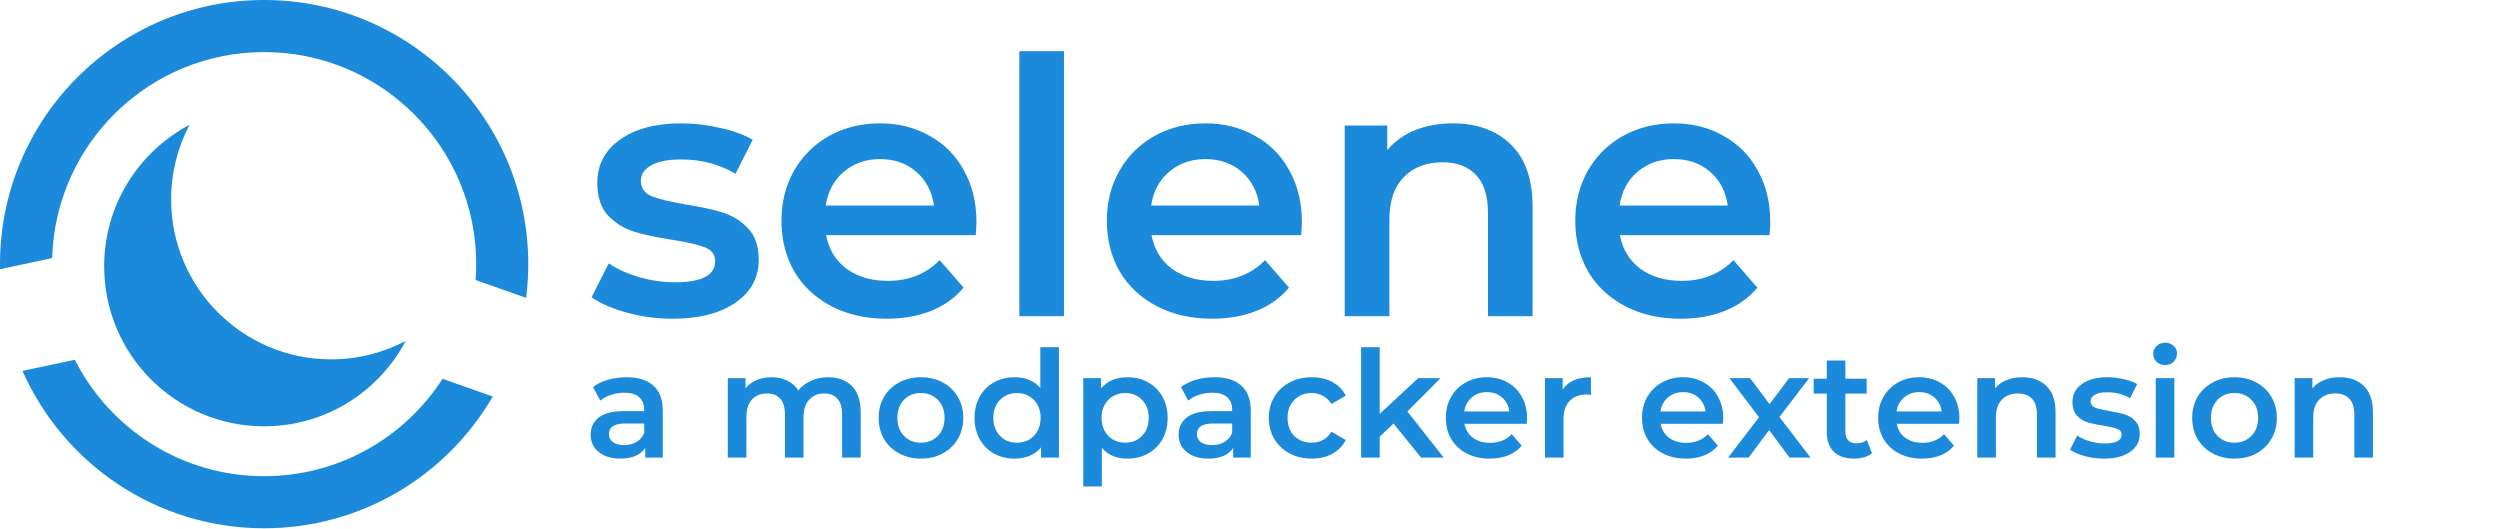
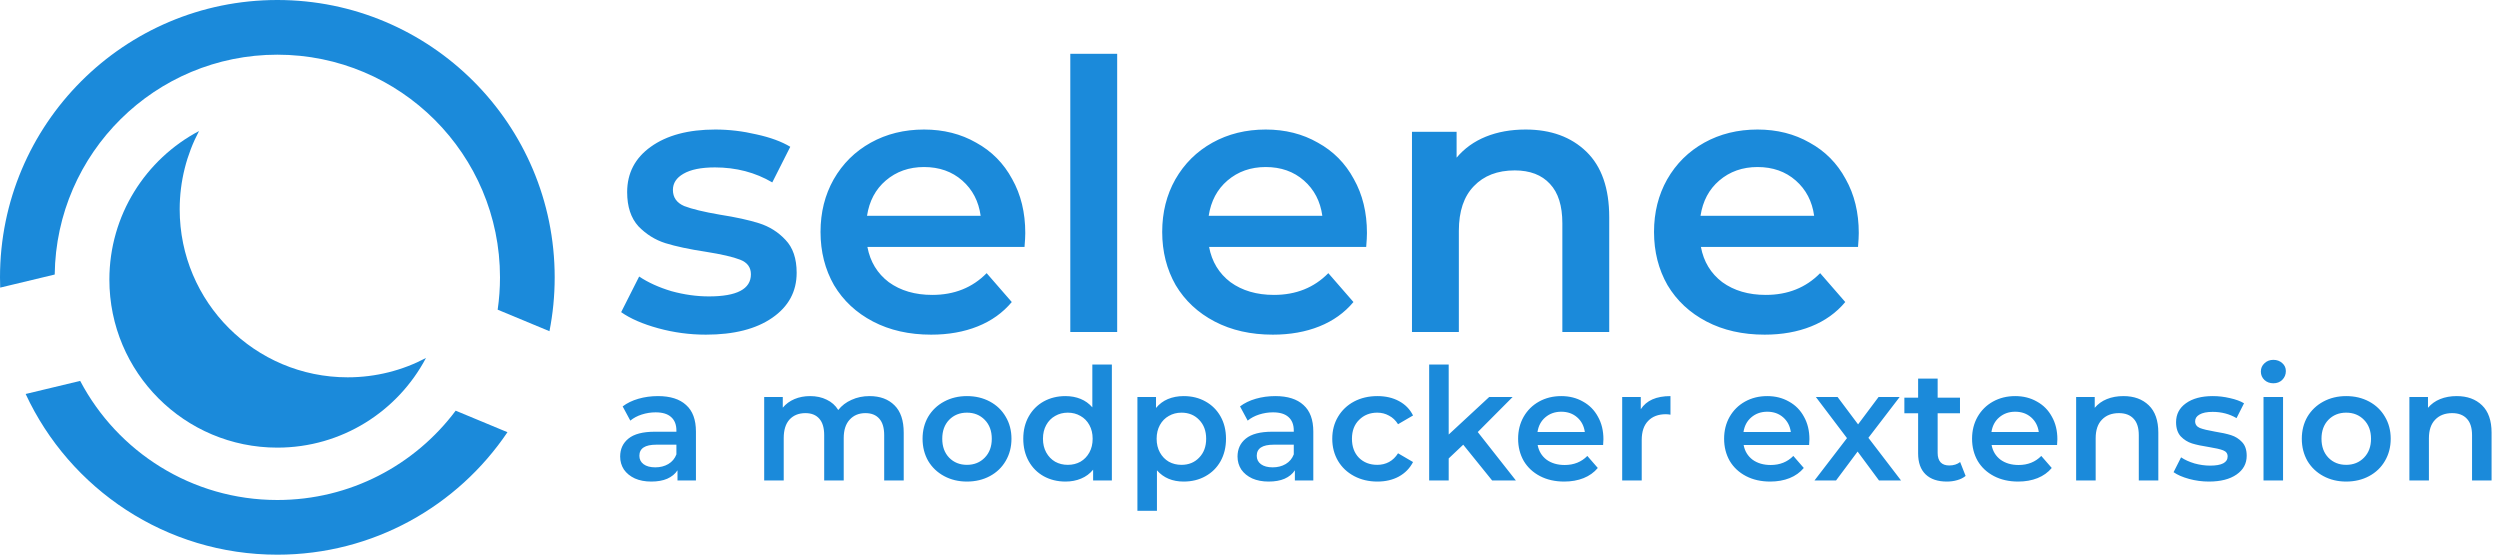
- <svg xmlns="http://www.w3.org/2000/svg" width="672" height="142" viewBox="0 0 672 142" fill="none">
-   <path fill-rule="evenodd" clip-rule="evenodd" d="M141.426 80.068C141.805 77.099 142 74.072 142 71C142 31.788 110.212 0 71 0C31.788 0 0 31.788 0 71C0 71.451 0.004 71.9 0.013 72.349L14.023 69.371C14.885 38.644 40.065 14 71 14C102.48 14 128 39.52 128 71C128 72.436 127.947 73.859 127.843 75.268L141.426 80.068ZM132.448 106.592L118.955 101.824C108.812 117.571 91.124 128 71 128C48.767 128 29.507 115.271 20.11 96.703L6.037 99.694C17.06 124.613 41.999 142 71 142C97.242 142 120.159 127.763 132.448 106.592Z" fill="#1B8ADA" />
+ <svg xmlns="http://www.w3.org/2000/svg" width="640" height="142" viewBox="0 0 640 142" fill="none">
+   <path fill-rule="evenodd" clip-rule="evenodd" d="M140.662 84.789C141.54 80.329 142 75.718 142 71C142 31.788 110.212 0 71 0C31.788 0 0 31.788 0 71C0 71.88 0.016 72.757 0.048 73.629L14.005 70.28C14.39 39.132 39.76 14 71 14C102.48 14 128 39.52 128 71C128 73.812 127.796 76.576 127.403 79.279L140.662 84.789ZM137.195 96.727L135.954 99.715C136.39 98.73 136.804 97.734 137.195 96.727ZM129.911 110.643L116.654 105.134C106.258 119.016 89.678 128 71 128C49.091 128 30.068 115.639 20.527 97.51L6.566 100.86C17.843 125.154 42.454 142 71 142C95.531 142 117.156 129.559 129.911 110.643ZM1.62 86.152C1.835 87.142 2.071 88.124 2.327 89.097L1.62 86.152Z" fill="#1B8ADA" />
  <path fill-rule="evenodd" clip-rule="evenodd" d="M109.049 91.643C103.063 94.804 96.24 96.593 89 96.593C65.252 96.593 46 77.341 46 53.593C46 46.353 47.79 39.53 50.95 33.544C37.302 40.75 28 55.086 28 71.593C28 95.341 47.252 114.593 71 114.593C87.508 114.593 101.843 105.291 109.049 91.643Z" fill="#1B8ADA" />
  <path d="M180.712 85.672C176.552 85.672 172.488 85.128 168.52 84.04C164.552 82.952 161.384 81.576 159.016 79.912L163.624 70.792C165.928 72.328 168.68 73.576 171.88 74.536C175.144 75.432 178.344 75.88 181.48 75.88C188.648 75.88 192.232 73.992 192.232 70.216C192.232 68.424 191.304 67.176 189.448 66.472C187.656 65.768 184.744 65.096 180.712 64.456C176.488 63.816 173.032 63.08 170.344 62.248C167.72 61.416 165.416 59.976 163.432 57.928C161.512 55.816 160.552 52.904 160.552 49.192C160.552 44.328 162.568 40.456 166.6 37.576C170.696 34.632 176.2 33.16 183.112 33.16C186.632 33.16 190.152 33.576 193.672 34.408C197.192 35.176 200.072 36.232 202.312 37.576L197.704 46.696C193.352 44.136 188.456 42.856 183.016 42.856C179.496 42.856 176.808 43.4 174.952 44.488C173.16 45.512 172.264 46.888 172.264 48.616C172.264 50.536 173.224 51.912 175.144 52.744C177.128 53.512 180.168 54.248 184.264 54.952C188.36 55.592 191.72 56.328 194.344 57.16C196.968 57.992 199.208 59.4 201.064 61.384C202.984 63.368 203.944 66.184 203.944 69.832C203.944 74.632 201.864 78.472 197.704 81.352C193.544 84.232 187.88 85.672 180.712 85.672ZM262.47 59.656C262.47 60.488 262.406 61.672 262.278 63.208H222.054C222.758 66.984 224.582 69.992 227.526 72.232C230.534 74.408 234.246 75.496 238.662 75.496C244.294 75.496 248.934 73.64 252.582 69.928L259.014 77.32C256.71 80.072 253.798 82.152 250.278 83.56C246.758 84.968 242.79 85.672 238.374 85.672C232.742 85.672 227.782 84.552 223.494 82.312C219.206 80.072 215.878 76.968 213.51 73C211.206 68.968 210.054 64.424 210.054 59.368C210.054 54.376 211.174 49.896 213.414 45.928C215.718 41.896 218.886 38.76 222.918 36.52C226.95 34.28 231.494 33.16 236.55 33.16C241.542 33.16 245.99 34.28 249.894 36.52C253.862 38.696 256.934 41.8 259.11 45.832C261.35 49.8 262.47 54.408 262.47 59.656ZM236.55 42.76C232.71 42.76 229.446 43.912 226.758 46.216C224.134 48.456 222.534 51.464 221.958 55.24H251.046C250.534 51.528 248.966 48.52 246.342 46.216C243.718 43.912 240.454 42.76 236.55 42.76ZM273.997 13.768H285.997V85H273.997V13.768ZM349.939 59.656C349.939 60.488 349.875 61.672 349.747 63.208H309.523C310.227 66.984 312.051 69.992 314.995 72.232C318.003 74.408 321.715 75.496 326.131 75.496C331.763 75.496 336.403 73.64 340.051 69.928L346.483 77.32C344.179 80.072 341.267 82.152 337.747 83.56C334.227 84.968 330.259 85.672 325.843 85.672C320.211 85.672 315.251 84.552 310.963 82.312C306.675 80.072 303.347 76.968 300.979 73C298.675 68.968 297.523 64.424 297.523 59.368C297.523 54.376 298.643 49.896 300.883 45.928C303.187 41.896 306.355 38.76 310.387 36.52C314.419 34.28 318.963 33.16 324.019 33.16C329.011 33.16 333.459 34.28 337.363 36.52C341.331 38.696 344.403 41.8 346.579 45.832C348.819 49.8 349.939 54.408 349.939 59.656ZM324.019 42.76C320.179 42.76 316.915 43.912 314.227 46.216C311.603 48.456 310.003 51.464 309.427 55.24H338.515C338.003 51.528 336.435 48.52 333.811 46.216C331.187 43.912 327.923 42.76 324.019 42.76ZM390.554 33.16C397.018 33.16 402.202 35.048 406.106 38.824C410.01 42.6 411.962 48.2 411.962 55.624V85H399.962V57.16C399.962 52.68 398.906 49.32 396.794 47.08C394.682 44.776 391.674 43.624 387.77 43.624C383.354 43.624 379.866 44.968 377.306 47.656C374.746 50.28 373.466 54.088 373.466 59.08V85H361.466V33.736H372.89V40.36C374.874 37.992 377.37 36.2 380.378 34.984C383.386 33.768 386.778 33.16 390.554 33.16ZM475.845 59.656C475.845 60.488 475.781 61.672 475.653 63.208H435.429C436.133 66.984 437.957 69.992 440.901 72.232C443.909 74.408 447.621 75.496 452.037 75.496C457.669 75.496 462.309 73.64 465.957 69.928L472.389 77.32C470.085 80.072 467.173 82.152 463.653 83.56C460.133 84.968 456.165 85.672 451.749 85.672C446.117 85.672 441.157 84.552 436.869 82.312C432.581 80.072 429.253 76.968 426.885 73C424.581 68.968 423.429 64.424 423.429 59.368C423.429 54.376 424.549 49.896 426.789 45.928C429.093 41.896 432.261 38.76 436.293 36.52C440.325 34.28 444.869 33.16 449.925 33.16C454.917 33.16 459.365 34.28 463.269 36.52C467.237 38.696 470.309 41.8 472.485 45.832C474.725 49.8 475.845 54.408 475.845 59.656ZM449.925 42.76C446.085 42.76 442.821 43.912 440.133 46.216C437.509 48.456 435.909 51.464 435.333 55.24H464.421C463.909 51.528 462.341 48.52 459.717 46.216C457.093 43.912 453.829 42.76 449.925 42.76Z" fill="#1B8ADA" />
  <path d="M168.44 101.4C171.587 101.4 173.987 102.16 175.64 103.68C177.32 105.173 178.16 107.44 178.16 110.48V123H173.44V120.4C172.827 121.333 171.947 122.053 170.8 122.56C169.68 123.04 168.32 123.28 166.72 123.28C165.12 123.28 163.72 123.013 162.52 122.48C161.32 121.92 160.387 121.16 159.72 120.2C159.08 119.213 158.76 118.107 158.76 116.88C158.76 114.96 159.467 113.427 160.88 112.28C162.32 111.107 164.573 110.52 167.64 110.52H173.16V110.2C173.16 108.707 172.707 107.56 171.8 106.76C170.92 105.96 169.6 105.56 167.84 105.56C166.64 105.56 165.453 105.747 164.28 106.12C163.133 106.493 162.16 107.013 161.36 107.68L159.4 104.04C160.52 103.187 161.867 102.533 163.44 102.08C165.013 101.627 166.68 101.4 168.44 101.4ZM167.76 119.64C169.013 119.64 170.12 119.36 171.08 118.8C172.067 118.213 172.76 117.387 173.16 116.32V113.84H168C165.12 113.84 163.68 114.787 163.68 116.68C163.68 117.587 164.04 118.307 164.76 118.84C165.48 119.373 166.48 119.64 167.76 119.64ZM222.592 101.4C225.285 101.4 227.418 102.187 228.992 103.76C230.565 105.307 231.352 107.64 231.352 110.76V123H226.352V111.4C226.352 109.533 225.938 108.133 225.112 107.2C224.285 106.24 223.098 105.76 221.552 105.76C219.872 105.76 218.525 106.32 217.512 107.44C216.498 108.533 215.992 110.107 215.992 112.16V123H210.992V111.4C210.992 109.533 210.578 108.133 209.752 107.2C208.925 106.24 207.738 105.76 206.192 105.76C204.485 105.76 203.125 106.307 202.112 107.4C201.125 108.493 200.632 110.08 200.632 112.16V123H195.632V101.64H200.392V104.36C201.192 103.4 202.192 102.667 203.392 102.16C204.592 101.653 205.925 101.4 207.392 101.4C208.992 101.4 210.405 101.707 211.632 102.32C212.885 102.907 213.872 103.787 214.592 104.96C215.472 103.84 216.605 102.973 217.992 102.36C219.378 101.72 220.912 101.4 222.592 101.4ZM247.536 123.28C245.376 123.28 243.43 122.813 241.696 121.88C239.963 120.947 238.603 119.653 237.616 118C236.656 116.32 236.176 114.427 236.176 112.32C236.176 110.213 236.656 108.333 237.616 106.68C238.603 105.027 239.963 103.733 241.696 102.8C243.43 101.867 245.376 101.4 247.536 101.4C249.723 101.4 251.683 101.867 253.416 102.8C255.15 103.733 256.496 105.027 257.456 106.68C258.443 108.333 258.936 110.213 258.936 112.32C258.936 114.427 258.443 116.32 257.456 118C256.496 119.653 255.15 120.947 253.416 121.88C251.683 122.813 249.723 123.28 247.536 123.28ZM247.536 119C249.376 119 250.896 118.387 252.096 117.16C253.296 115.933 253.896 114.32 253.896 112.32C253.896 110.32 253.296 108.707 252.096 107.48C250.896 106.253 249.376 105.64 247.536 105.64C245.696 105.64 244.176 106.253 242.976 107.48C241.803 108.707 241.216 110.32 241.216 112.32C241.216 114.32 241.803 115.933 242.976 117.16C244.176 118.387 245.696 119 247.536 119ZM284.638 93.32V123H279.838V120.24C279.011 121.253 277.984 122.013 276.758 122.52C275.558 123.027 274.224 123.28 272.758 123.28C270.704 123.28 268.851 122.827 267.198 121.92C265.571 121.013 264.291 119.733 263.358 118.08C262.424 116.4 261.958 114.48 261.958 112.32C261.958 110.16 262.424 108.253 263.358 106.6C264.291 104.947 265.571 103.667 267.198 102.76C268.851 101.853 270.704 101.4 272.758 101.4C274.171 101.4 275.464 101.64 276.638 102.12C277.811 102.6 278.811 103.32 279.638 104.28V93.32H284.638ZM273.358 119C274.558 119 275.638 118.733 276.598 118.2C277.558 117.64 278.318 116.853 278.878 115.84C279.438 114.827 279.718 113.653 279.718 112.32C279.718 110.987 279.438 109.813 278.878 108.8C278.318 107.787 277.558 107.013 276.598 106.48C275.638 105.92 274.558 105.64 273.358 105.64C272.158 105.64 271.078 105.92 270.118 106.48C269.158 107.013 268.398 107.787 267.838 108.8C267.278 109.813 266.998 110.987 266.998 112.32C266.998 113.653 267.278 114.827 267.838 115.84C268.398 116.853 269.158 117.64 270.118 118.2C271.078 118.733 272.158 119 273.358 119ZM303.018 101.4C305.098 101.4 306.952 101.853 308.578 102.76C310.232 103.667 311.525 104.947 312.458 106.6C313.392 108.253 313.858 110.16 313.858 112.32C313.858 114.48 313.392 116.4 312.458 118.08C311.525 119.733 310.232 121.013 308.578 121.92C306.952 122.827 305.098 123.28 303.018 123.28C300.138 123.28 297.858 122.32 296.178 120.4V130.76H291.178V101.64H295.938V104.44C296.765 103.427 297.778 102.667 298.978 102.16C300.205 101.653 301.552 101.4 303.018 101.4ZM302.458 119C304.298 119 305.805 118.387 306.978 117.16C308.178 115.933 308.778 114.32 308.778 112.32C308.778 110.32 308.178 108.707 306.978 107.48C305.805 106.253 304.298 105.64 302.458 105.64C301.258 105.64 300.178 105.92 299.218 106.48C298.258 107.013 297.498 107.787 296.938 108.8C296.378 109.813 296.098 110.987 296.098 112.32C296.098 113.653 296.378 114.827 296.938 115.84C297.498 116.853 298.258 117.64 299.218 118.2C300.178 118.733 301.258 119 302.458 119ZM326.487 101.4C329.634 101.4 332.034 102.16 333.687 103.68C335.367 105.173 336.207 107.44 336.207 110.48V123H331.487V120.4C330.874 121.333 329.994 122.053 328.847 122.56C327.727 123.04 326.367 123.28 324.767 123.28C323.167 123.28 321.767 123.013 320.567 122.48C319.367 121.92 318.434 121.16 317.767 120.2C317.127 119.213 316.807 118.107 316.807 116.88C316.807 114.96 317.514 113.427 318.927 112.28C320.367 111.107 322.62 110.52 325.687 110.52H331.207V110.2C331.207 108.707 330.754 107.56 329.847 106.76C328.967 105.96 327.647 105.56 325.887 105.56C324.687 105.56 323.5 105.747 322.327 106.12C321.18 106.493 320.207 107.013 319.407 107.68L317.447 104.04C318.567 103.187 319.914 102.533 321.487 102.08C323.06 101.627 324.727 101.4 326.487 101.4ZM325.807 119.64C327.06 119.64 328.167 119.36 329.127 118.8C330.114 118.213 330.807 117.387 331.207 116.32V113.84H326.047C323.167 113.84 321.727 114.787 321.727 116.68C321.727 117.587 322.087 118.307 322.807 118.84C323.527 119.373 324.527 119.64 325.807 119.64ZM352.619 123.28C350.406 123.28 348.419 122.813 346.659 121.88C344.899 120.947 343.526 119.653 342.539 118C341.552 116.32 341.059 114.427 341.059 112.32C341.059 110.213 341.552 108.333 342.539 106.68C343.526 105.027 344.886 103.733 346.619 102.8C348.379 101.867 350.379 101.4 352.619 101.4C354.726 101.4 356.566 101.827 358.139 102.68C359.739 103.533 360.939 104.76 361.739 106.36L357.899 108.6C357.286 107.613 356.512 106.88 355.579 106.4C354.672 105.893 353.672 105.64 352.579 105.64C350.712 105.64 349.166 106.253 347.939 107.48C346.712 108.68 346.099 110.293 346.099 112.32C346.099 114.347 346.699 115.973 347.899 117.2C349.126 118.4 350.686 119 352.579 119C353.672 119 354.672 118.76 355.579 118.28C356.512 117.773 357.286 117.027 357.899 116.04L361.739 118.28C360.912 119.88 359.699 121.12 358.099 122C356.526 122.853 354.699 123.28 352.619 123.28ZM374.586 113.84L370.866 117.36V123H365.866V93.32H370.866V111.24L381.226 101.64H387.226L378.306 110.6L388.066 123H381.986L374.586 113.84ZM410.477 112.44C410.477 112.787 410.451 113.28 410.397 113.92H393.637C393.931 115.493 394.691 116.747 395.917 117.68C397.171 118.587 398.717 119.04 400.557 119.04C402.904 119.04 404.837 118.267 406.357 116.72L409.037 119.8C408.077 120.947 406.864 121.813 405.397 122.4C403.931 122.987 402.277 123.28 400.437 123.28C398.091 123.28 396.024 122.813 394.237 121.88C392.451 120.947 391.064 119.653 390.077 118C389.117 116.32 388.637 114.427 388.637 112.32C388.637 110.24 389.104 108.373 390.037 106.72C390.997 105.04 392.317 103.733 393.997 102.8C395.677 101.867 397.571 101.4 399.677 101.4C401.757 101.4 403.611 101.867 405.237 102.8C406.891 103.707 408.171 105 409.077 106.68C410.011 108.333 410.477 110.253 410.477 112.44ZM399.677 105.4C398.077 105.4 396.717 105.88 395.597 106.84C394.504 107.773 393.837 109.027 393.597 110.6H405.717C405.504 109.053 404.851 107.8 403.757 106.84C402.664 105.88 401.304 105.4 399.677 105.4ZM420.04 104.76C421.48 102.52 424.013 101.4 427.64 101.4V106.16C427.213 106.08 426.827 106.04 426.48 106.04C424.533 106.04 423.013 106.613 421.92 107.76C420.827 108.88 420.28 110.507 420.28 112.64V123H415.28V101.64H420.04V104.76ZM463.212 112.44C463.212 112.787 463.185 113.28 463.132 113.92H446.372C446.665 115.493 447.425 116.747 448.652 117.68C449.905 118.587 451.452 119.04 453.292 119.04C455.638 119.04 457.572 118.267 459.092 116.72L461.772 119.8C460.812 120.947 459.598 121.813 458.132 122.4C456.665 122.987 455.012 123.28 453.172 123.28C450.825 123.28 448.758 122.813 446.972 121.88C445.185 120.947 443.798 119.653 442.812 118C441.852 116.32 441.372 114.427 441.372 112.32C441.372 110.24 441.838 108.373 442.772 106.72C443.732 105.04 445.052 103.733 446.732 102.8C448.412 101.867 450.305 101.4 452.412 101.4C454.492 101.4 456.345 101.867 457.972 102.8C459.625 103.707 460.905 105 461.812 106.68C462.745 108.333 463.212 110.253 463.212 112.44ZM452.412 105.4C450.812 105.4 449.452 105.88 448.332 106.84C447.238 107.773 446.572 109.027 446.332 110.6H458.452C458.238 109.053 457.585 107.8 456.492 106.84C455.398 105.88 454.038 105.4 452.412 105.4ZM481.028 123L475.548 115.6L470.028 123H464.508L472.828 112.16L464.868 101.64H470.428L475.668 108.64L480.908 101.64H486.308L478.308 112.08L486.668 123H481.028ZM503.198 121.84C502.611 122.32 501.891 122.68 501.038 122.92C500.211 123.16 499.331 123.28 498.398 123.28C496.051 123.28 494.238 122.667 492.958 121.44C491.678 120.213 491.038 118.427 491.038 116.08V105.8H487.518V101.8H491.038V96.92H496.038V101.8H501.758V105.8H496.038V115.96C496.038 117 496.291 117.8 496.798 118.36C497.305 118.893 498.038 119.16 498.998 119.16C500.118 119.16 501.051 118.867 501.798 118.28L503.198 121.84ZM526.688 112.44C526.688 112.787 526.661 113.28 526.608 113.92H509.848C510.141 115.493 510.901 116.747 512.128 117.68C513.381 118.587 514.928 119.04 516.768 119.04C519.115 119.04 521.048 118.267 522.568 116.72L525.248 119.8C524.288 120.947 523.075 121.813 521.608 122.4C520.141 122.987 518.488 123.28 516.648 123.28C514.301 123.28 512.235 122.813 510.448 121.88C508.661 120.947 507.275 119.653 506.288 118C505.328 116.32 504.848 114.427 504.848 112.32C504.848 110.24 505.315 108.373 506.248 106.72C507.208 105.04 508.528 103.733 510.208 102.8C511.888 101.867 513.781 101.4 515.888 101.4C517.968 101.4 519.821 101.867 521.448 102.8C523.101 103.707 524.381 105 525.288 106.68C526.221 108.333 526.688 110.253 526.688 112.44ZM515.888 105.4C514.288 105.4 512.928 105.88 511.808 106.84C510.715 107.773 510.048 109.027 509.808 110.6H521.928C521.715 109.053 521.061 107.8 519.968 106.84C518.875 105.88 517.515 105.4 515.888 105.4ZM543.611 101.4C546.304 101.4 548.464 102.187 550.091 103.76C551.718 105.333 552.531 107.667 552.531 110.76V123H547.531V111.4C547.531 109.533 547.091 108.133 546.211 107.2C545.331 106.24 544.078 105.76 542.451 105.76C540.611 105.76 539.158 106.32 538.091 107.44C537.024 108.533 536.491 110.12 536.491 112.2V123H531.491V101.64H536.251V104.4C537.078 103.413 538.118 102.667 539.371 102.16C540.624 101.653 542.038 101.4 543.611 101.4ZM565.474 123.28C563.74 123.28 562.047 123.053 560.394 122.6C558.74 122.147 557.42 121.573 556.434 120.88L558.354 117.08C559.314 117.72 560.46 118.24 561.794 118.64C563.154 119.013 564.487 119.2 565.794 119.2C568.78 119.2 570.274 118.413 570.274 116.84C570.274 116.093 569.887 115.573 569.114 115.28C568.367 114.987 567.154 114.707 565.474 114.44C563.714 114.173 562.274 113.867 561.154 113.52C560.06 113.173 559.1 112.573 558.274 111.72C557.474 110.84 557.074 109.627 557.074 108.08C557.074 106.053 557.914 104.44 559.594 103.24C561.3 102.013 563.594 101.4 566.474 101.4C567.94 101.4 569.407 101.573 570.874 101.92C572.34 102.24 573.54 102.68 574.474 103.24L572.554 107.04C570.74 105.973 568.7 105.44 566.434 105.44C564.967 105.44 563.847 105.667 563.074 106.12C562.327 106.547 561.954 107.12 561.954 107.84C561.954 108.64 562.354 109.213 563.154 109.56C563.98 109.88 565.247 110.187 566.954 110.48C568.66 110.747 570.06 111.053 571.154 111.4C572.247 111.747 573.18 112.333 573.954 113.16C574.754 113.987 575.154 115.16 575.154 116.68C575.154 118.68 574.287 120.28 572.554 121.48C570.82 122.68 568.46 123.28 565.474 123.28ZM579.46 101.64H584.46V123H579.46V101.64ZM581.98 98.12C581.073 98.12 580.313 97.84 579.7 97.28C579.086 96.693 578.78 95.973 578.78 95.12C578.78 94.267 579.086 93.56 579.7 93C580.313 92.413 581.073 92.12 581.98 92.12C582.886 92.12 583.646 92.4 584.26 92.96C584.873 93.493 585.18 94.173 585.18 95C585.18 95.88 584.873 96.627 584.26 97.24C583.673 97.827 582.913 98.12 581.98 98.12ZM600.622 123.28C598.462 123.28 596.516 122.813 594.782 121.88C593.049 120.947 591.689 119.653 590.702 118C589.742 116.32 589.262 114.427 589.262 112.32C589.262 110.213 589.742 108.333 590.702 106.68C591.689 105.027 593.049 103.733 594.782 102.8C596.516 101.867 598.462 101.4 600.622 101.4C602.809 101.4 604.769 101.867 606.502 102.8C608.236 103.733 609.582 105.027 610.542 106.68C611.529 108.333 612.022 110.213 612.022 112.32C612.022 114.427 611.529 116.32 610.542 118C609.582 119.653 608.236 120.947 606.502 121.88C604.769 122.813 602.809 123.28 600.622 123.28ZM600.622 119C602.462 119 603.982 118.387 605.182 117.16C606.382 115.933 606.982 114.32 606.982 112.32C606.982 110.32 606.382 108.707 605.182 107.48C603.982 106.253 602.462 105.64 600.622 105.64C598.782 105.64 597.262 106.253 596.062 107.48C594.889 108.707 594.302 110.32 594.302 112.32C594.302 114.32 594.889 115.933 596.062 117.16C597.262 118.387 598.782 119 600.622 119ZM628.923 101.4C631.617 101.4 633.777 102.187 635.403 103.76C637.03 105.333 637.843 107.667 637.843 110.76V123H632.843V111.4C632.843 109.533 632.403 108.133 631.523 107.2C630.643 106.24 629.39 105.76 627.763 105.76C625.923 105.76 624.47 106.32 623.403 107.44C622.337 108.533 621.803 110.12 621.803 112.2V123H616.803V101.64H621.563V104.4C622.39 103.413 623.43 102.667 624.683 102.16C625.937 101.653 627.35 101.4 628.923 101.4Z" fill="#1B8ADA" />
</svg>
